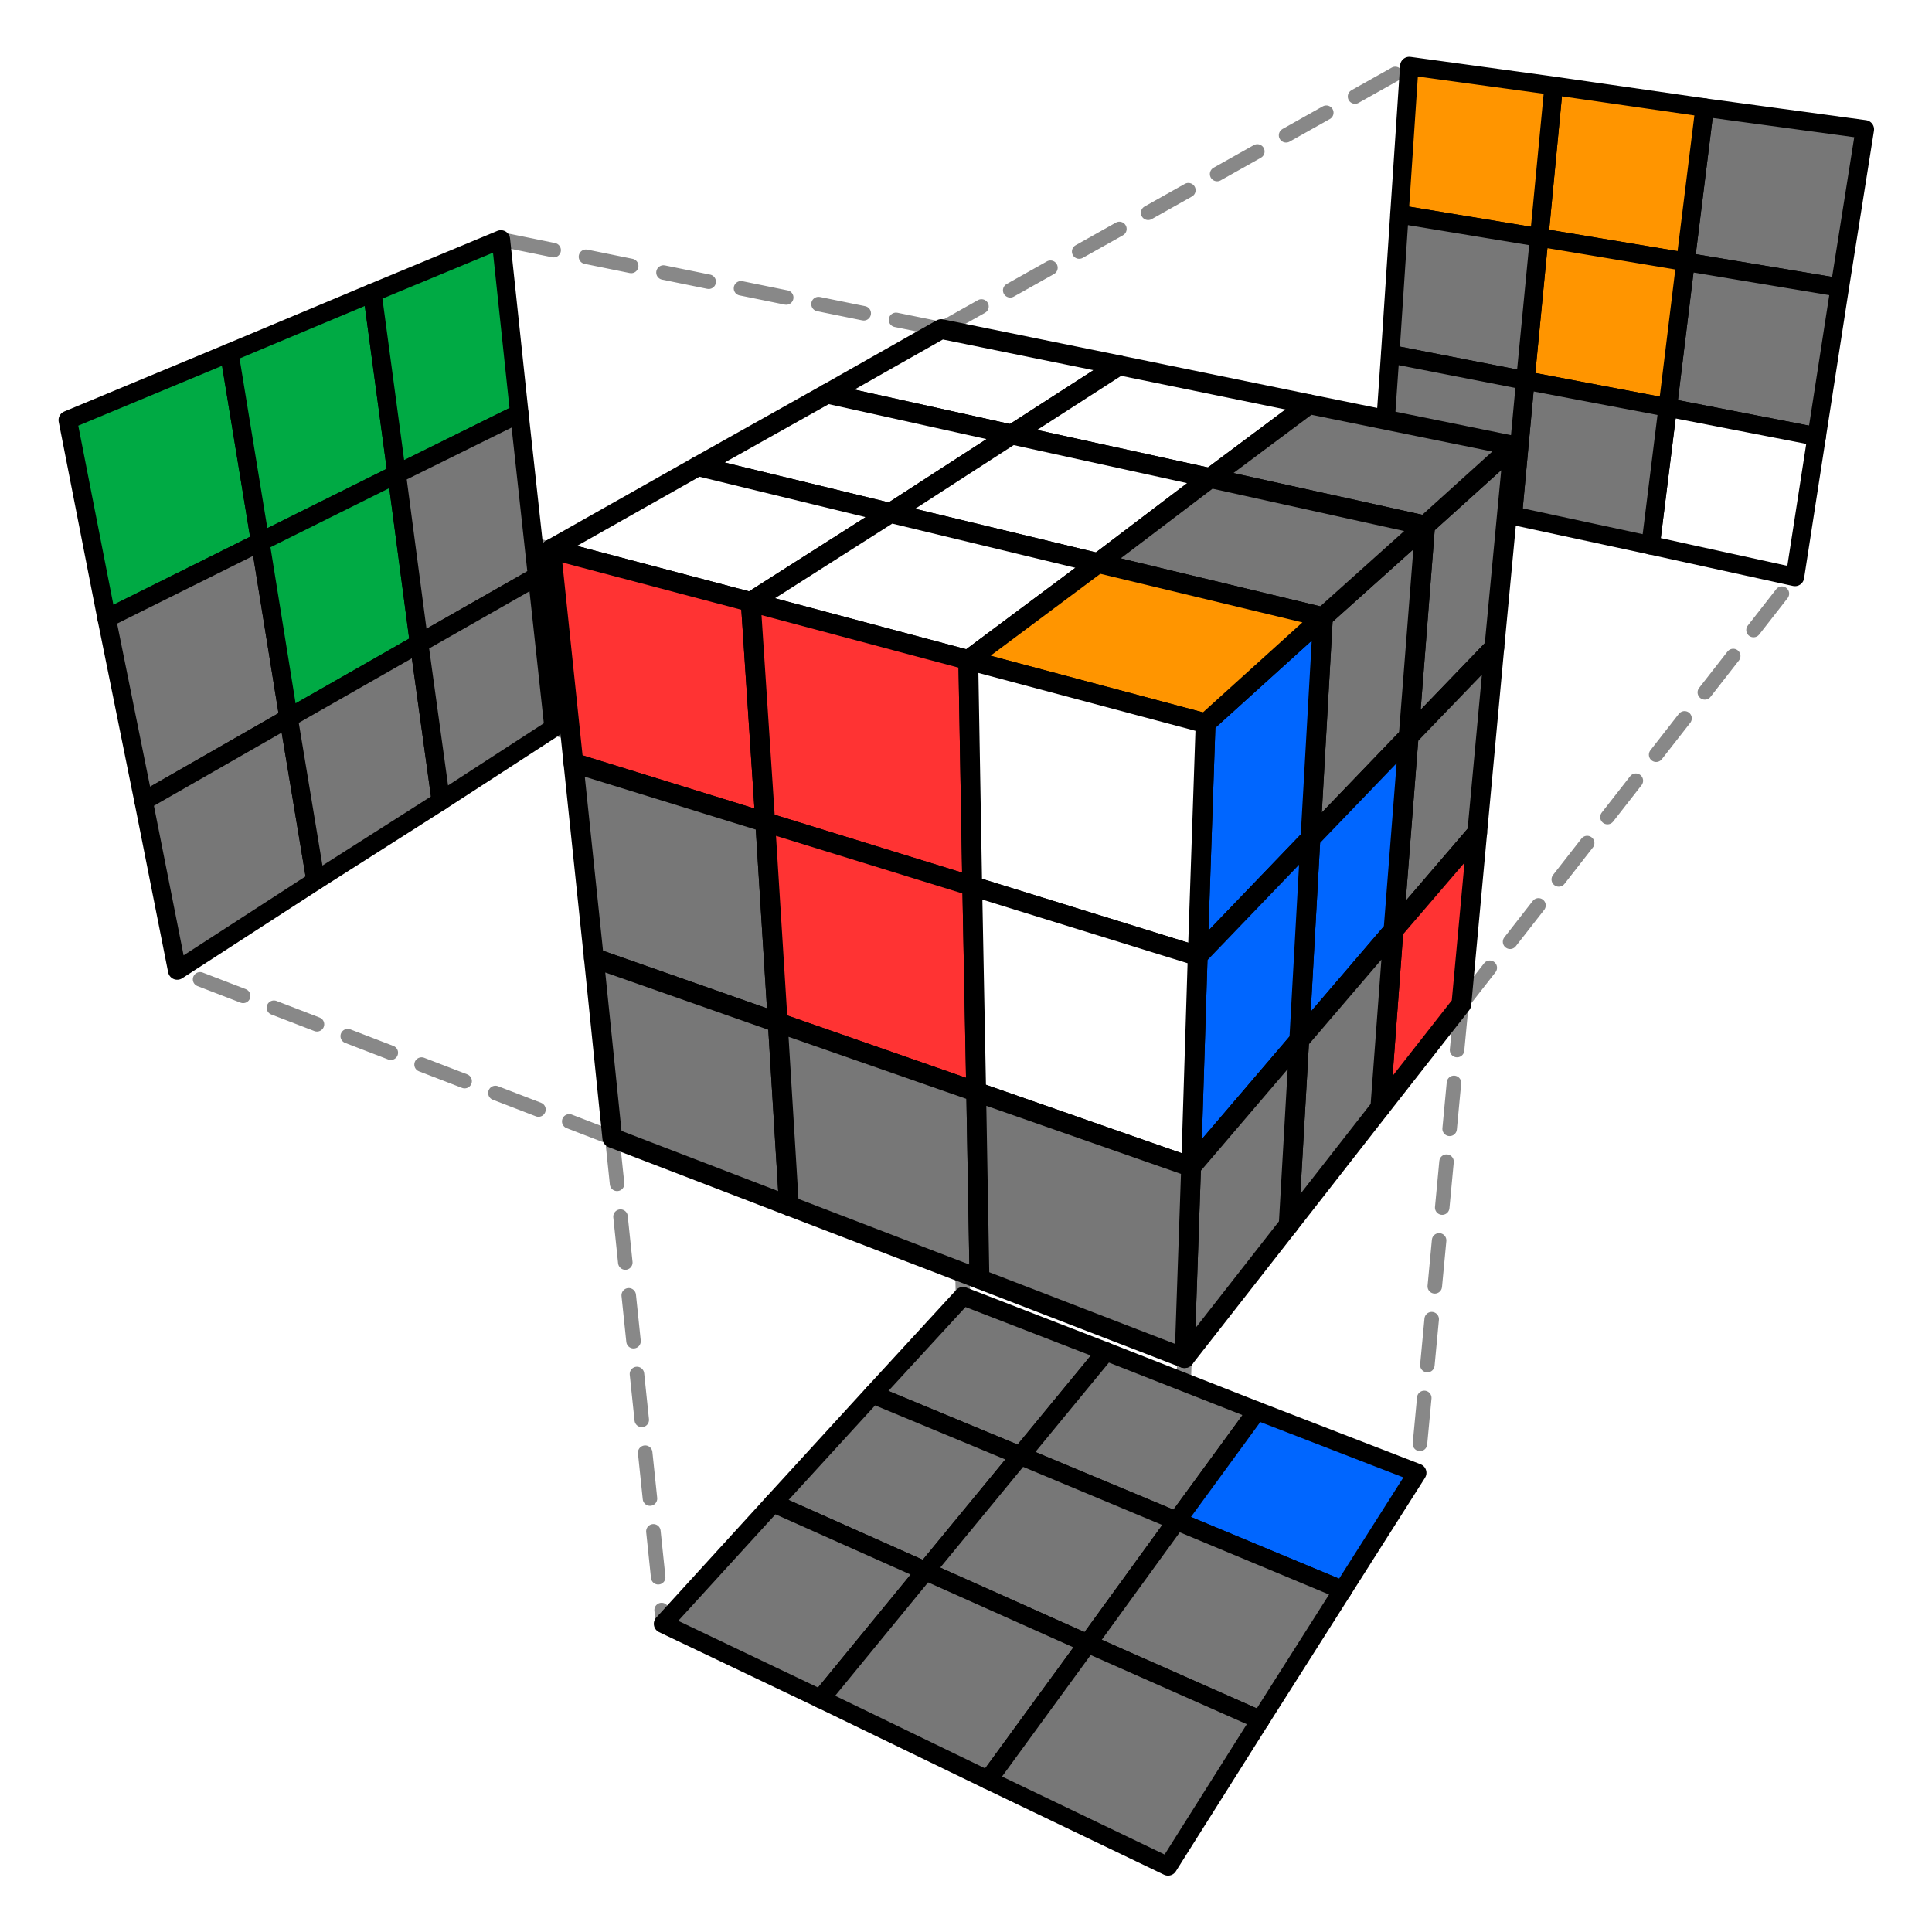
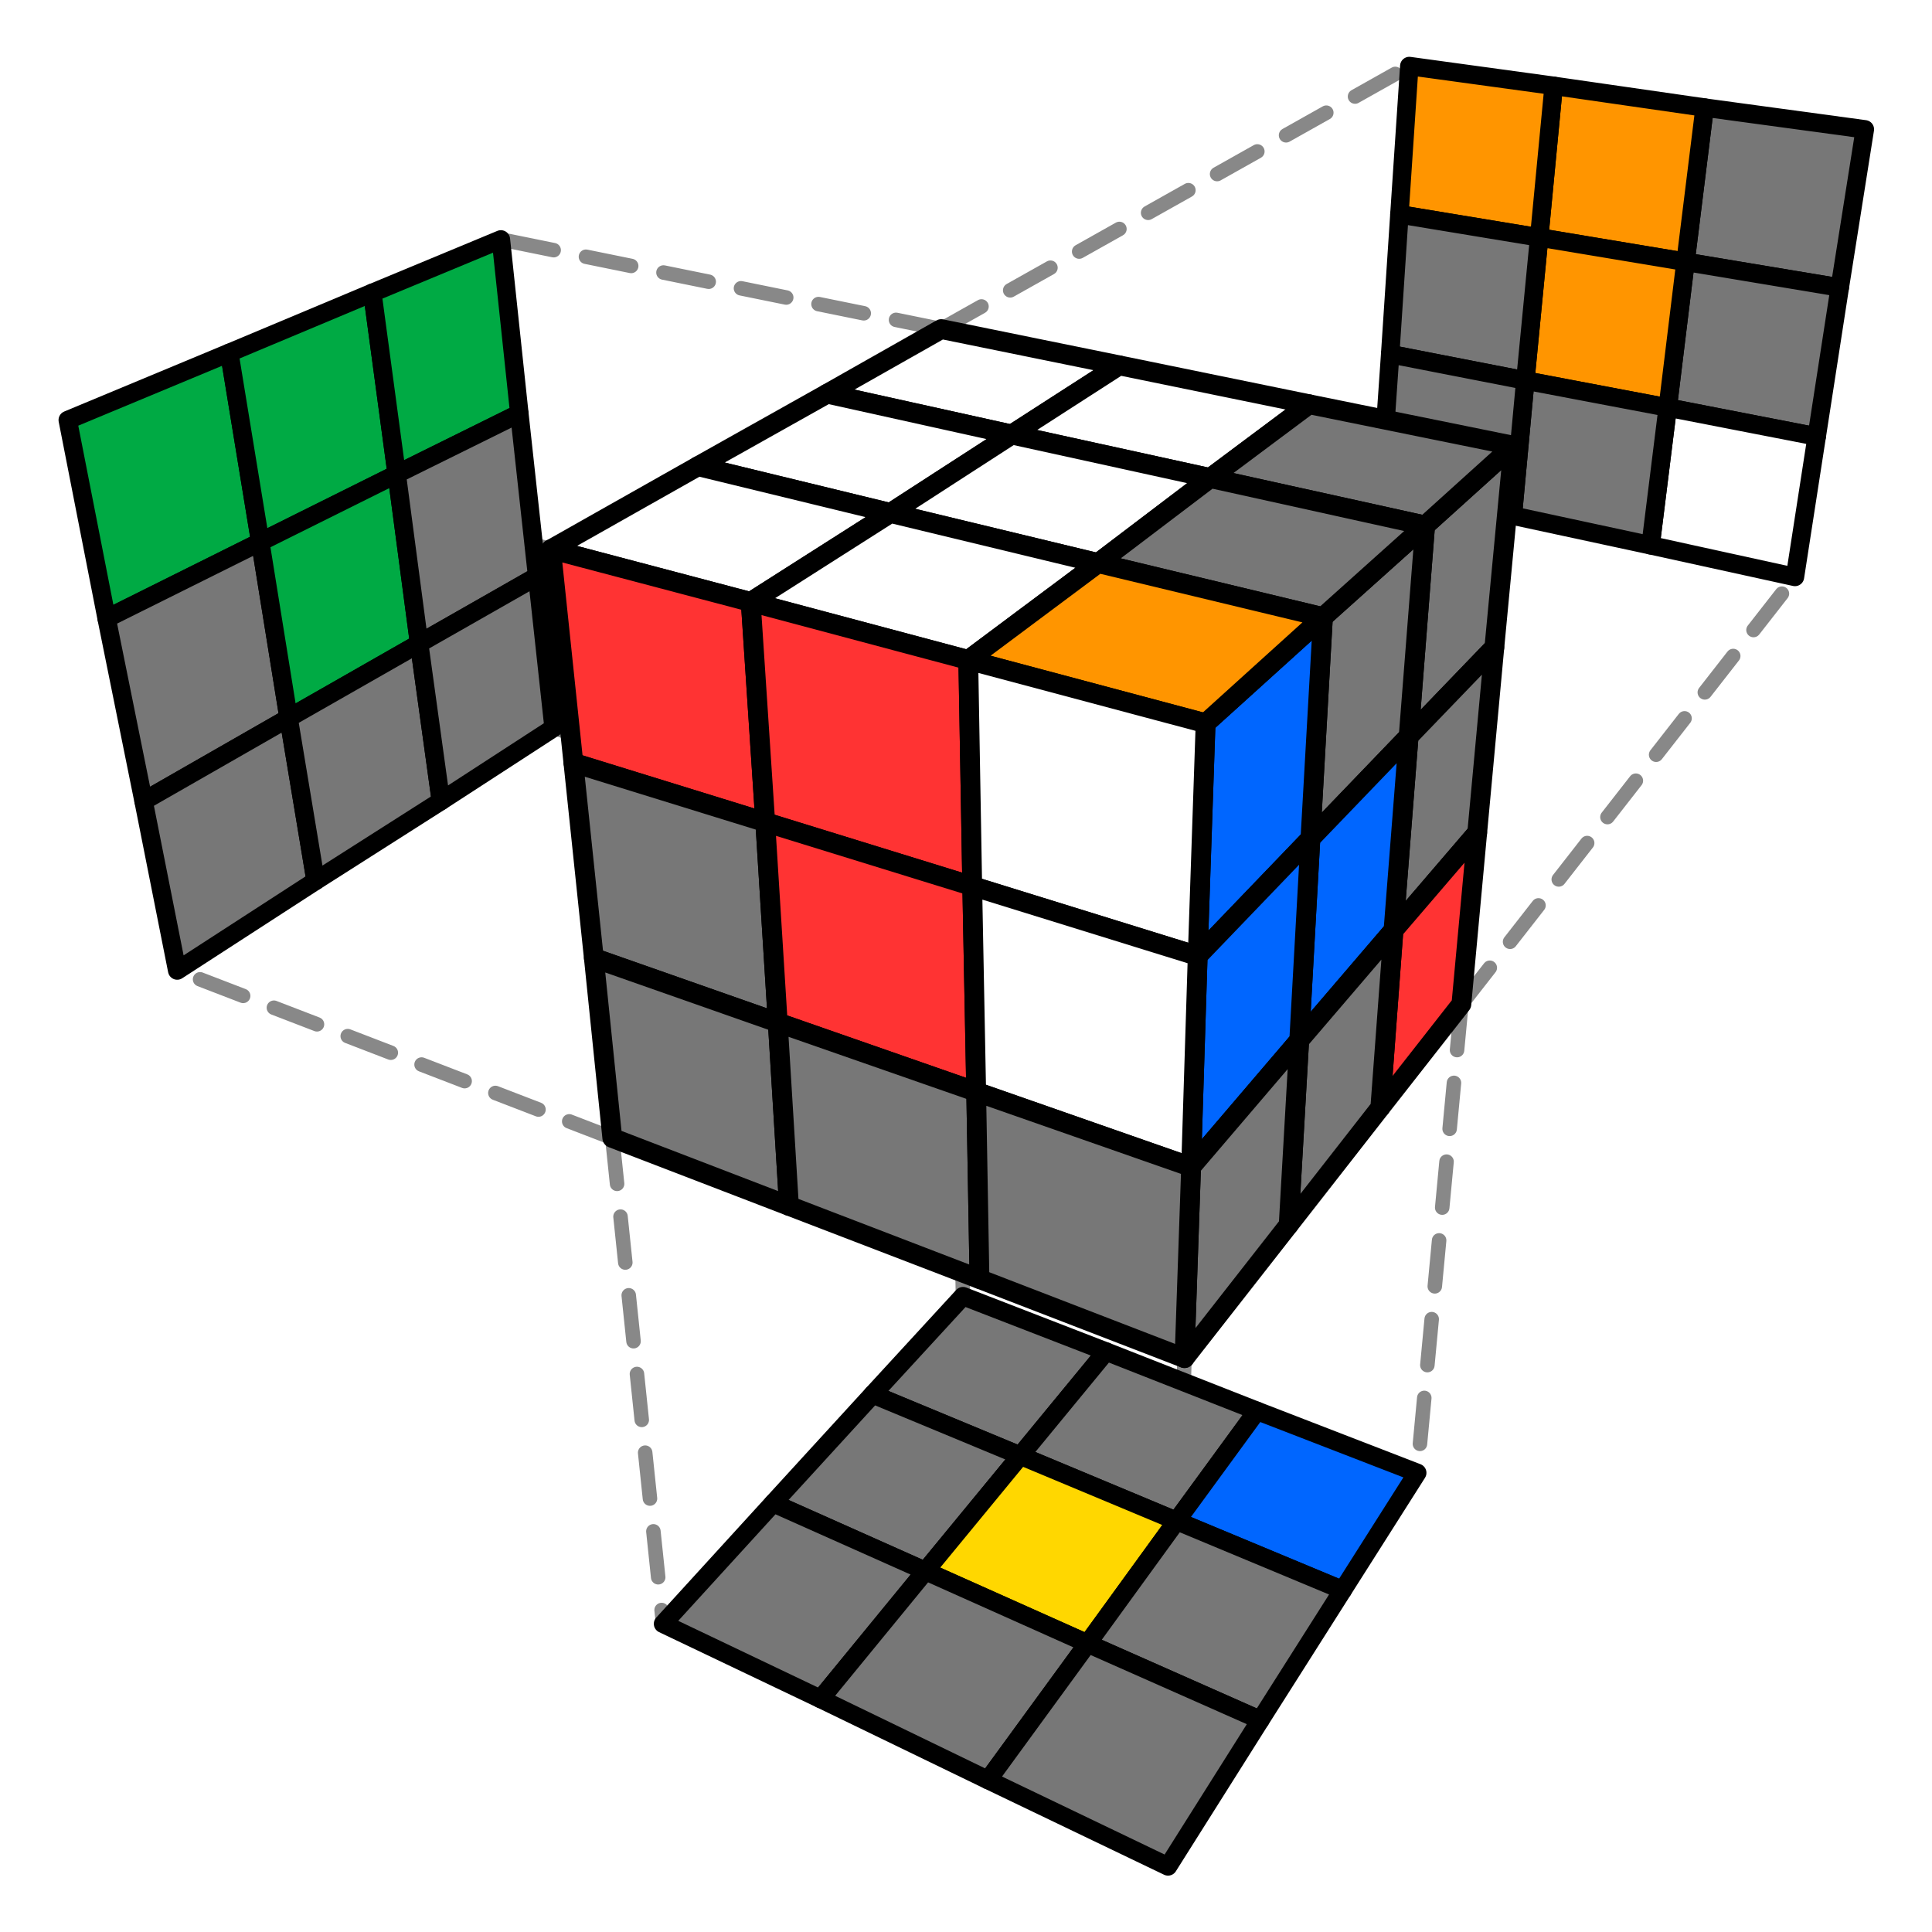
<svg xmlns="http://www.w3.org/2000/svg" width="240" height="240" viewBox="0 0 240 240">
  <rect fill="#FFFFFF" width="240" height="240" />
  <g transform="translate(130.7653,99.34969) scale(81.89226)" style="stroke:#000000;stroke-width:0.028;stroke-linejoin:round;stroke-linecap:round">
    <line x1="-0.761" y1="-0.38" x2="-1.494" y2="-0.576" stroke="#888888" stroke-width="0.022" stroke-dasharray="0.07,0.05" stroke-linecap="round" />
    <line x1="-0.169" y1="-0.714" x2="-0.837" y2="-0.85" stroke="#888888" stroke-width="0.022" stroke-dasharray="0.07,0.05" stroke-linecap="round" />
    <line x1="-0.668" y1="0.513" x2="-1.328" y2="0.259" stroke="#888888" stroke-width="0.022" stroke-dasharray="0.07,0.05" stroke-linecap="round" />
    <line x1="-0.151" y1="0.076" x2="-0.757" y2="-0.109" stroke="#888888" stroke-width="0.022" stroke-dasharray="0.07,0.05" stroke-linecap="round" />
    <line x1="-0.668" y1="0.513" x2="-0.591" y2="1.25" stroke="#888888" stroke-width="0.022" stroke-dasharray="0.07,0.05" stroke-linecap="round" />
    <line x1="0.2" y1="0.847" x2="0.175" y2="1.618" stroke="#888888" stroke-width="0.022" stroke-dasharray="0.07,0.05" stroke-linecap="round" />
    <line x1="-0.151" y1="0.076" x2="-0.136" y2="0.753" stroke="#888888" stroke-width="0.022" stroke-dasharray="0.07,0.05" stroke-linecap="round" />
    <line x1="0.62" y1="0.31" x2="0.553" y2="1.021" stroke="#888888" stroke-width="0.022" stroke-dasharray="0.07,0.05" stroke-linecap="round" />
    <line x1="-0.151" y1="0.076" x2="0.498" y2="-0.474" stroke="#888888" stroke-width="0.022" stroke-dasharray="0.07,0.05" stroke-linecap="round" />
    <line x1="0.62" y1="0.31" x2="1.126" y2="-0.338" stroke="#888888" stroke-width="0.022" stroke-dasharray="0.07,0.05" stroke-linecap="round" />
    <line x1="-0.169" y1="-0.714" x2="0.541" y2="-1.113" stroke="#888888" stroke-width="0.022" stroke-dasharray="0.07,0.05" stroke-linecap="round" />
    <line x1="0.699" y1="-0.537" x2="1.232" y2="-1.017" stroke="#888888" stroke-width="0.022" stroke-dasharray="0.07,0.05" stroke-linecap="round" />
    <polygon fill="#00AA44" stroke="#000000" points="-1.494,-0.576 -1.249,-0.678 -1.202,-0.391 -1.435,-0.275" />
    <polygon fill="#00AA44" stroke="#000000" points="-1.249,-0.678 -1.032,-0.769 -0.995,-0.494 -1.202,-0.391" />
    <polygon fill="#00AA44" stroke="#000000" points="-1.032,-0.769 -0.837,-0.85 -0.809,-0.586 -0.995,-0.494" />
    <polygon fill="#777777" stroke="#000000" points="-1.435,-0.275 -1.202,-0.391 -1.159,-0.124 -1.379,0.002" />
    <polygon fill="#00AA44" stroke="#000000" points="-1.202,-0.391 -0.995,-0.494 -0.961,-0.237 -1.159,-0.124" />
    <polygon fill="#777777" stroke="#000000" points="-0.995,-0.494 -0.809,-0.586 -0.782,-0.339 -0.961,-0.237" />
    <polygon fill="#777777" stroke="#000000" points="-1.379,0.002 -1.159,-0.124 -1.118,0.123 -1.328,0.259" />
    <polygon fill="#777777" stroke="#000000" points="-1.159,-0.124 -0.961,-0.237 -0.928,0.002 -1.118,0.123" />
    <polygon fill="#777777" stroke="#000000" points="-0.961,-0.237 -0.782,-0.339 -0.757,-0.109 -0.928,0.002" />
    <polygon fill="#777777" stroke="#000000" points="-0.136,0.753 0.081,0.837 -0.049,0.995 -0.273,0.902" />
    <polygon fill="#777777" stroke="#000000" points="0.081,0.837 0.31,0.927 0.188,1.094 -0.049,0.995" />
    <polygon fill="#0066FF" stroke="#000000" points="0.31,0.927 0.553,1.021 0.44,1.199 0.188,1.094" />
    <polygon fill="#777777" stroke="#000000" points="-0.273,0.902 -0.049,0.995 -0.193,1.17 -0.424,1.067" />
-     <polygon fill="#777777" stroke="#000000" points="-0.049,0.995 0.188,1.094 0.053,1.28 -0.193,1.17" />
+     <polygon fill="#FFD700" stroke="#000000" points="-0.049,0.995 0.188,1.094 0.053,1.28 -0.193,1.17" />
    <polygon fill="#777777" stroke="#000000" points="0.188,1.094 0.44,1.199 0.315,1.396 0.053,1.28" />
    <polygon fill="#777777" stroke="#000000" points="-0.424,1.067 -0.193,1.17 -0.352,1.364 -0.591,1.25" />
    <polygon fill="#777777" stroke="#000000" points="-0.193,1.17 0.053,1.28 -0.098,1.487 -0.352,1.364" />
    <polygon fill="#777777" stroke="#000000" points="0.053,1.28 0.315,1.396 0.175,1.618 -0.098,1.487" />
    <polygon fill="#777777" stroke="#000000" points="1.232,-1.017 0.989,-1.05 0.96,-0.816 1.194,-0.777" />
    <polygon fill="#FF9500" stroke="#000000" points="0.989,-1.05 0.76,-1.083 0.738,-0.853 0.96,-0.816" />
    <polygon fill="#FF9500" stroke="#000000" points="0.76,-1.083 0.541,-1.113 0.526,-0.888 0.738,-0.853" />
    <polygon fill="#777777" stroke="#000000" points="1.194,-0.777 0.96,-0.816 0.933,-0.595 1.159,-0.551" />
    <polygon fill="#FF9500" stroke="#000000" points="0.96,-0.816 0.738,-0.853 0.717,-0.636 0.933,-0.595" />
    <polygon fill="#777777" stroke="#000000" points="0.738,-0.853 0.526,-0.888 0.512,-0.676 0.717,-0.636" />
    <polygon fill="#FFFFFF" stroke="#000000" points="1.159,-0.551 0.933,-0.595 0.907,-0.386 1.126,-0.338" />
    <polygon fill="#777777" stroke="#000000" points="0.933,-0.595 0.717,-0.636 0.698,-0.431 0.907,-0.386" />
    <polygon fill="#777777" stroke="#000000" points="0.717,-0.636 0.512,-0.676 0.498,-0.474 0.698,-0.431" />
    <polygon fill="#777777" stroke="#000000" stroke-width="0.03" points="0.699,-0.537 0.565,-0.416 0.54,-0.096 0.67,-0.231" />
    <polygon fill="#777777" stroke="#000000" stroke-width="0.03" points="0.565,-0.416 0.41,-0.277 0.391,0.059 0.54,-0.096" />
    <polygon fill="#0066FF" stroke="#000000" stroke-width="0.03" points="0.41,-0.277 0.232,-0.116 0.22,0.237 0.391,0.059" />
    <polygon fill="#777777" stroke="#000000" stroke-width="0.03" points="0.67,-0.231 0.54,-0.096 0.517,0.198 0.644,0.05" />
    <polygon fill="#0066FF" stroke="#000000" stroke-width="0.03" points="0.54,-0.096 0.391,0.059 0.374,0.365 0.517,0.198" />
    <polygon fill="#0066FF" stroke="#000000" stroke-width="0.03" points="0.391,0.059 0.22,0.237 0.21,0.557 0.374,0.365" />
    <polygon fill="#FF3333" stroke="#000000" stroke-width="0.03" points="0.644,0.05 0.517,0.198 0.497,0.467 0.62,0.31" />
    <polygon fill="#777777" stroke="#000000" stroke-width="0.03" points="0.517,0.198 0.374,0.365 0.358,0.645 0.497,0.467" />
    <polygon fill="#777777" stroke="#000000" stroke-width="0.03" points="0.374,0.365 0.21,0.557 0.2,0.847 0.358,0.645" />
    <polygon fill="#FFFFFF" stroke="#000000" stroke-width="0.03" points="-0.169,-0.714 0.101,-0.659 -0.062,-0.554 -0.342,-0.616" />
    <polygon fill="#FFFFFF" stroke="#000000" stroke-width="0.03" points="0.101,-0.659 0.389,-0.6 0.239,-0.488 -0.062,-0.554" />
    <polygon fill="#777777" stroke="#000000" stroke-width="0.03" points="0.389,-0.6 0.699,-0.537 0.565,-0.416 0.239,-0.488" />
    <polygon fill="#FFFFFF" stroke="#000000" stroke-width="0.03" points="-0.342,-0.616 -0.062,-0.554 -0.246,-0.435 -0.538,-0.506" />
    <polygon fill="#FFFFFF" stroke="#000000" stroke-width="0.03" points="-0.062,-0.554 0.239,-0.488 0.069,-0.359 -0.246,-0.435" />
    <polygon fill="#777777" stroke="#000000" stroke-width="0.03" points="0.239,-0.488 0.565,-0.416 0.41,-0.277 0.069,-0.359" />
    <polygon fill="#FFFFFF" stroke="#000000" stroke-width="0.03" points="-0.538,-0.506 -0.246,-0.435 -0.458,-0.3 -0.761,-0.38" />
    <polygon fill="#FFFFFF" stroke="#000000" stroke-width="0.03" points="-0.246,-0.435 0.069,-0.359 -0.128,-0.212 -0.458,-0.3" />
    <polygon fill="#FF9500" stroke="#000000" stroke-width="0.03" points="0.069,-0.359 0.41,-0.277 0.232,-0.116 -0.128,-0.212" />
    <polygon fill="#FF3333" stroke="#000000" stroke-width="0.03" points="-0.761,-0.38 -0.458,-0.3 -0.436,0.034 -0.727,-0.056" />
    <polygon fill="#FF3333" stroke="#000000" stroke-width="0.03" points="-0.458,-0.3 -0.128,-0.212 -0.122,0.131 -0.436,0.034" />
    <polygon fill="#FFFFFF" stroke="#000000" stroke-width="0.03" points="-0.128,-0.212 0.232,-0.116 0.22,0.237 -0.122,0.131" />
    <polygon fill="#777777" stroke="#000000" stroke-width="0.03" points="-0.727,-0.056 -0.436,0.034 -0.417,0.338 -0.696,0.24" />
    <polygon fill="#FF3333" stroke="#000000" stroke-width="0.03" points="-0.436,0.034 -0.122,0.131 -0.116,0.443 -0.417,0.338" />
    <polygon fill="#FFFFFF" stroke="#000000" stroke-width="0.03" points="-0.122,0.131 0.22,0.237 0.21,0.557 -0.116,0.443" />
    <polygon fill="#777777" stroke="#000000" stroke-width="0.03" points="-0.696,0.24 -0.417,0.338 -0.4,0.616 -0.668,0.513" />
    <polygon fill="#777777" stroke="#000000" stroke-width="0.03" points="-0.417,0.338 -0.116,0.443 -0.111,0.727 -0.4,0.616" />
    <polygon fill="#777777" stroke="#000000" stroke-width="0.03" points="-0.116,0.443 0.21,0.557 0.2,0.847 -0.111,0.727" />
  </g>
</svg>
